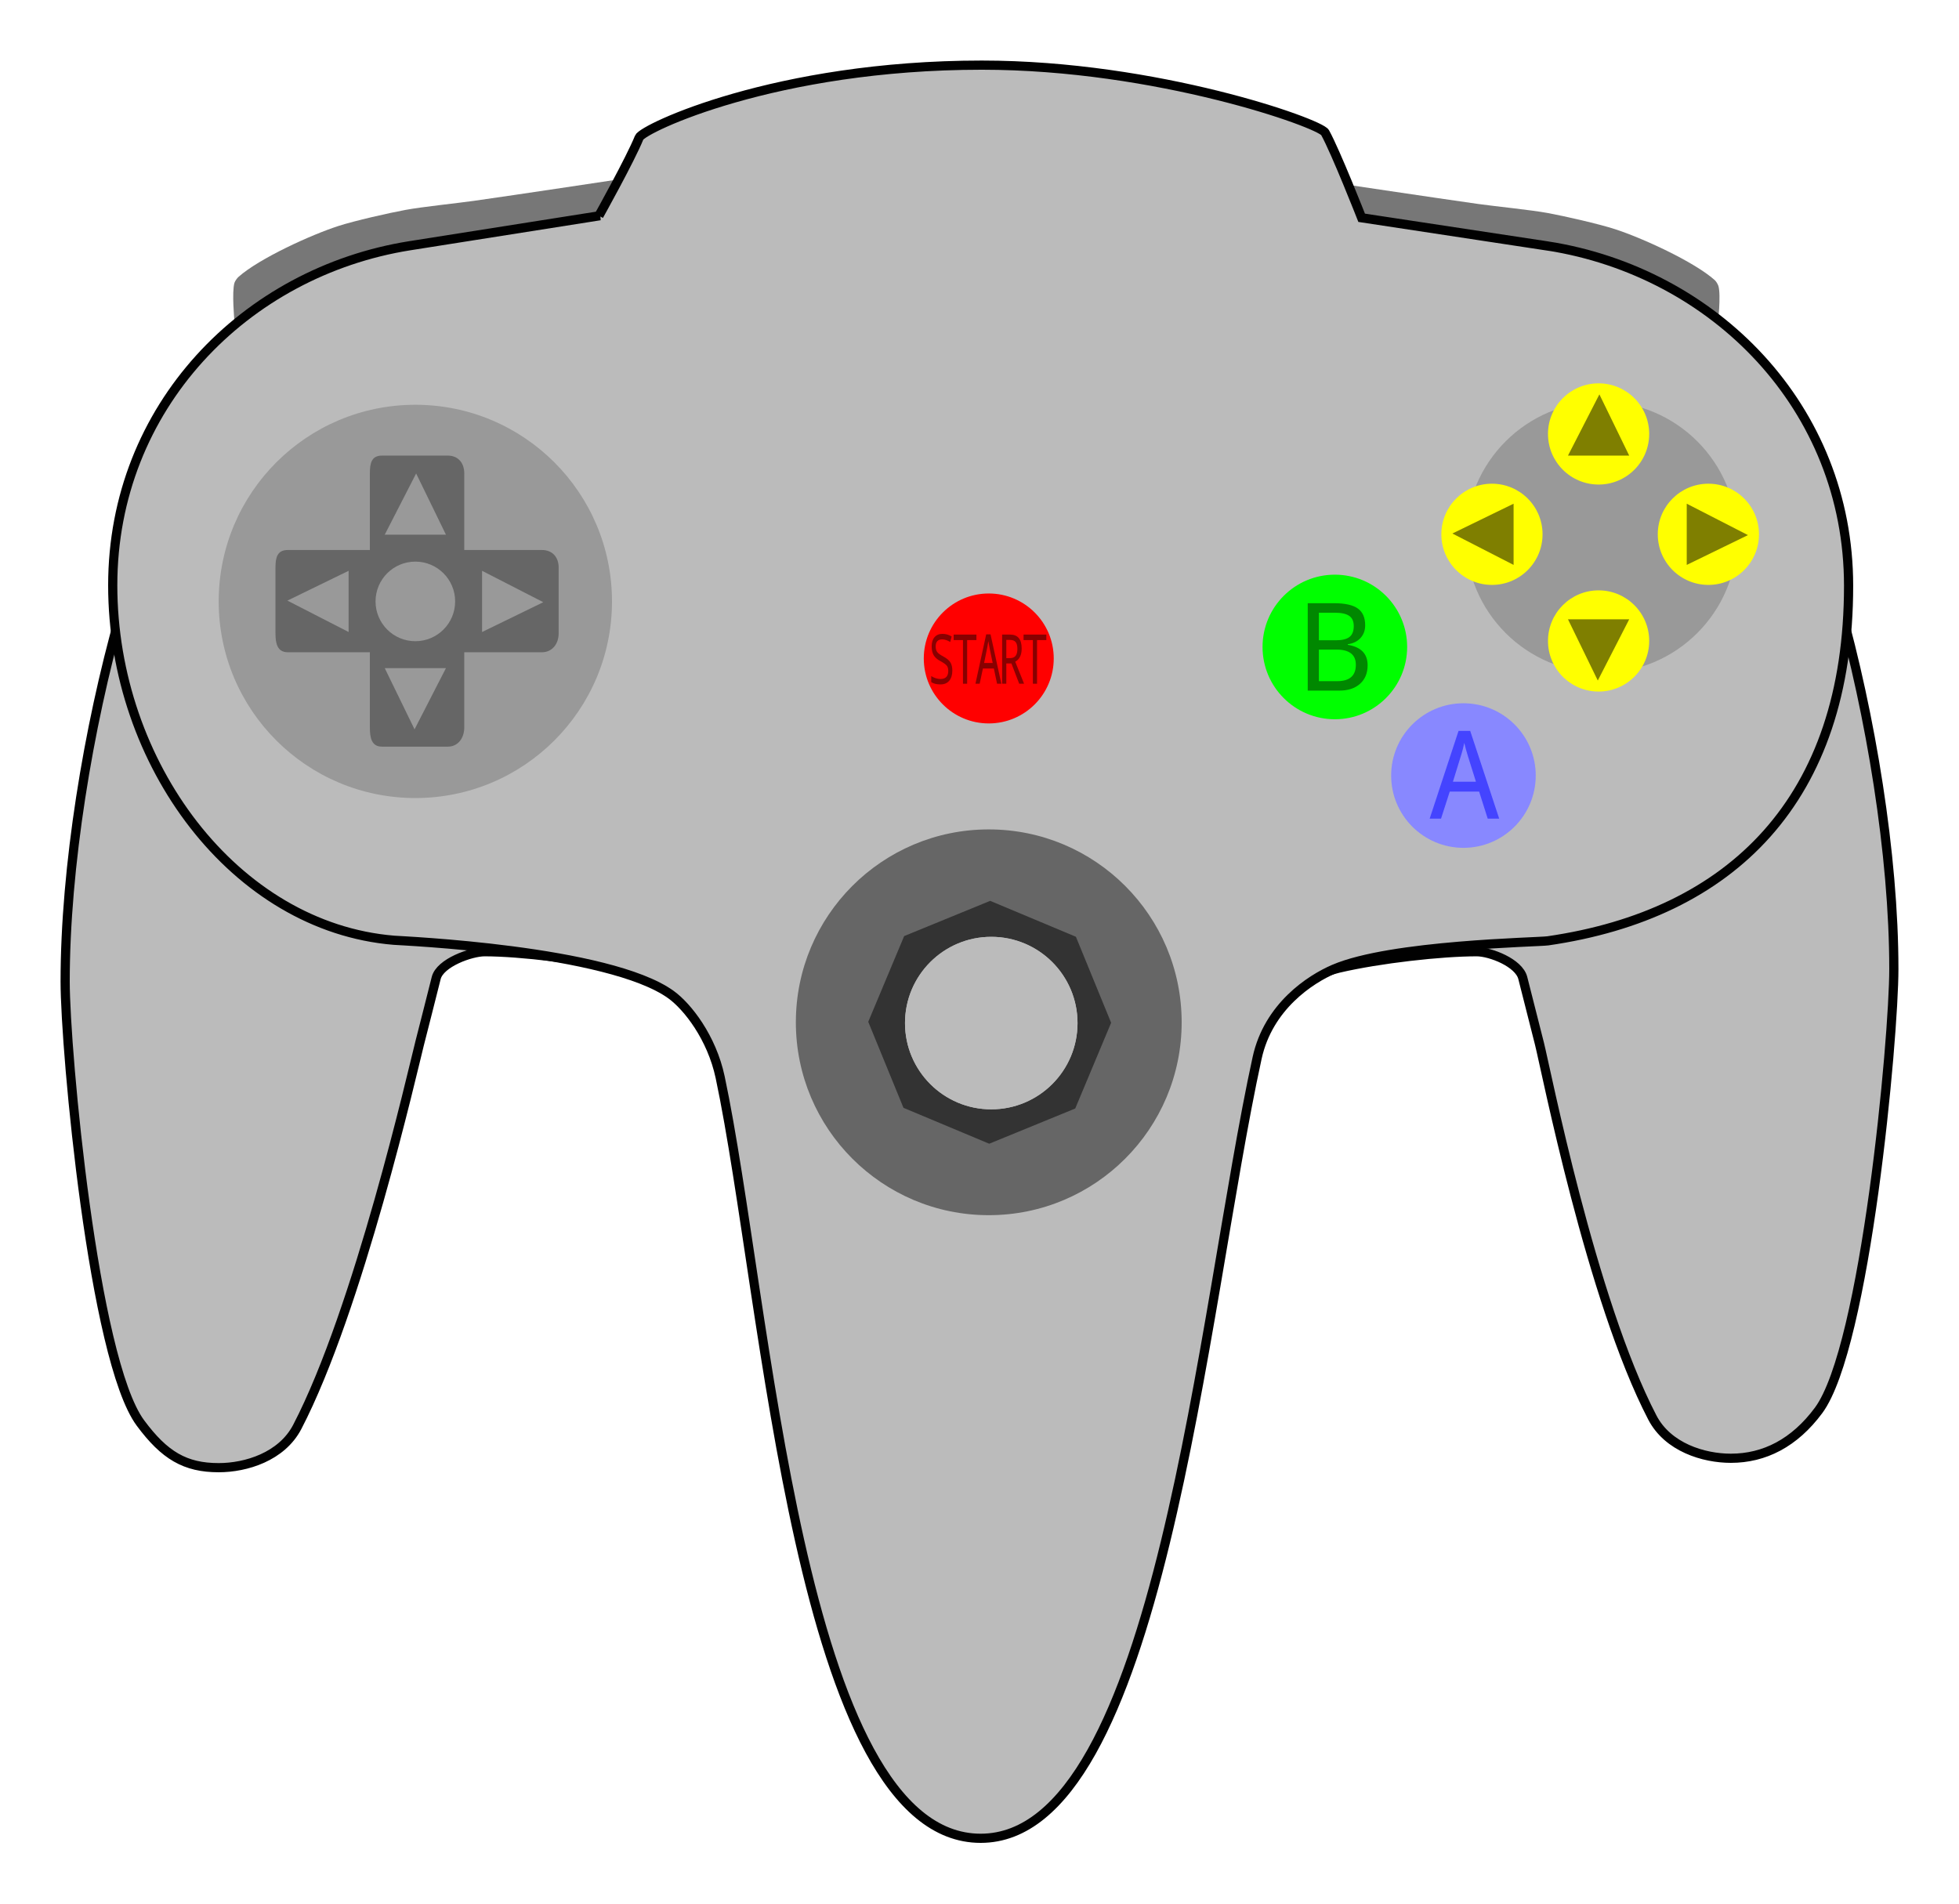
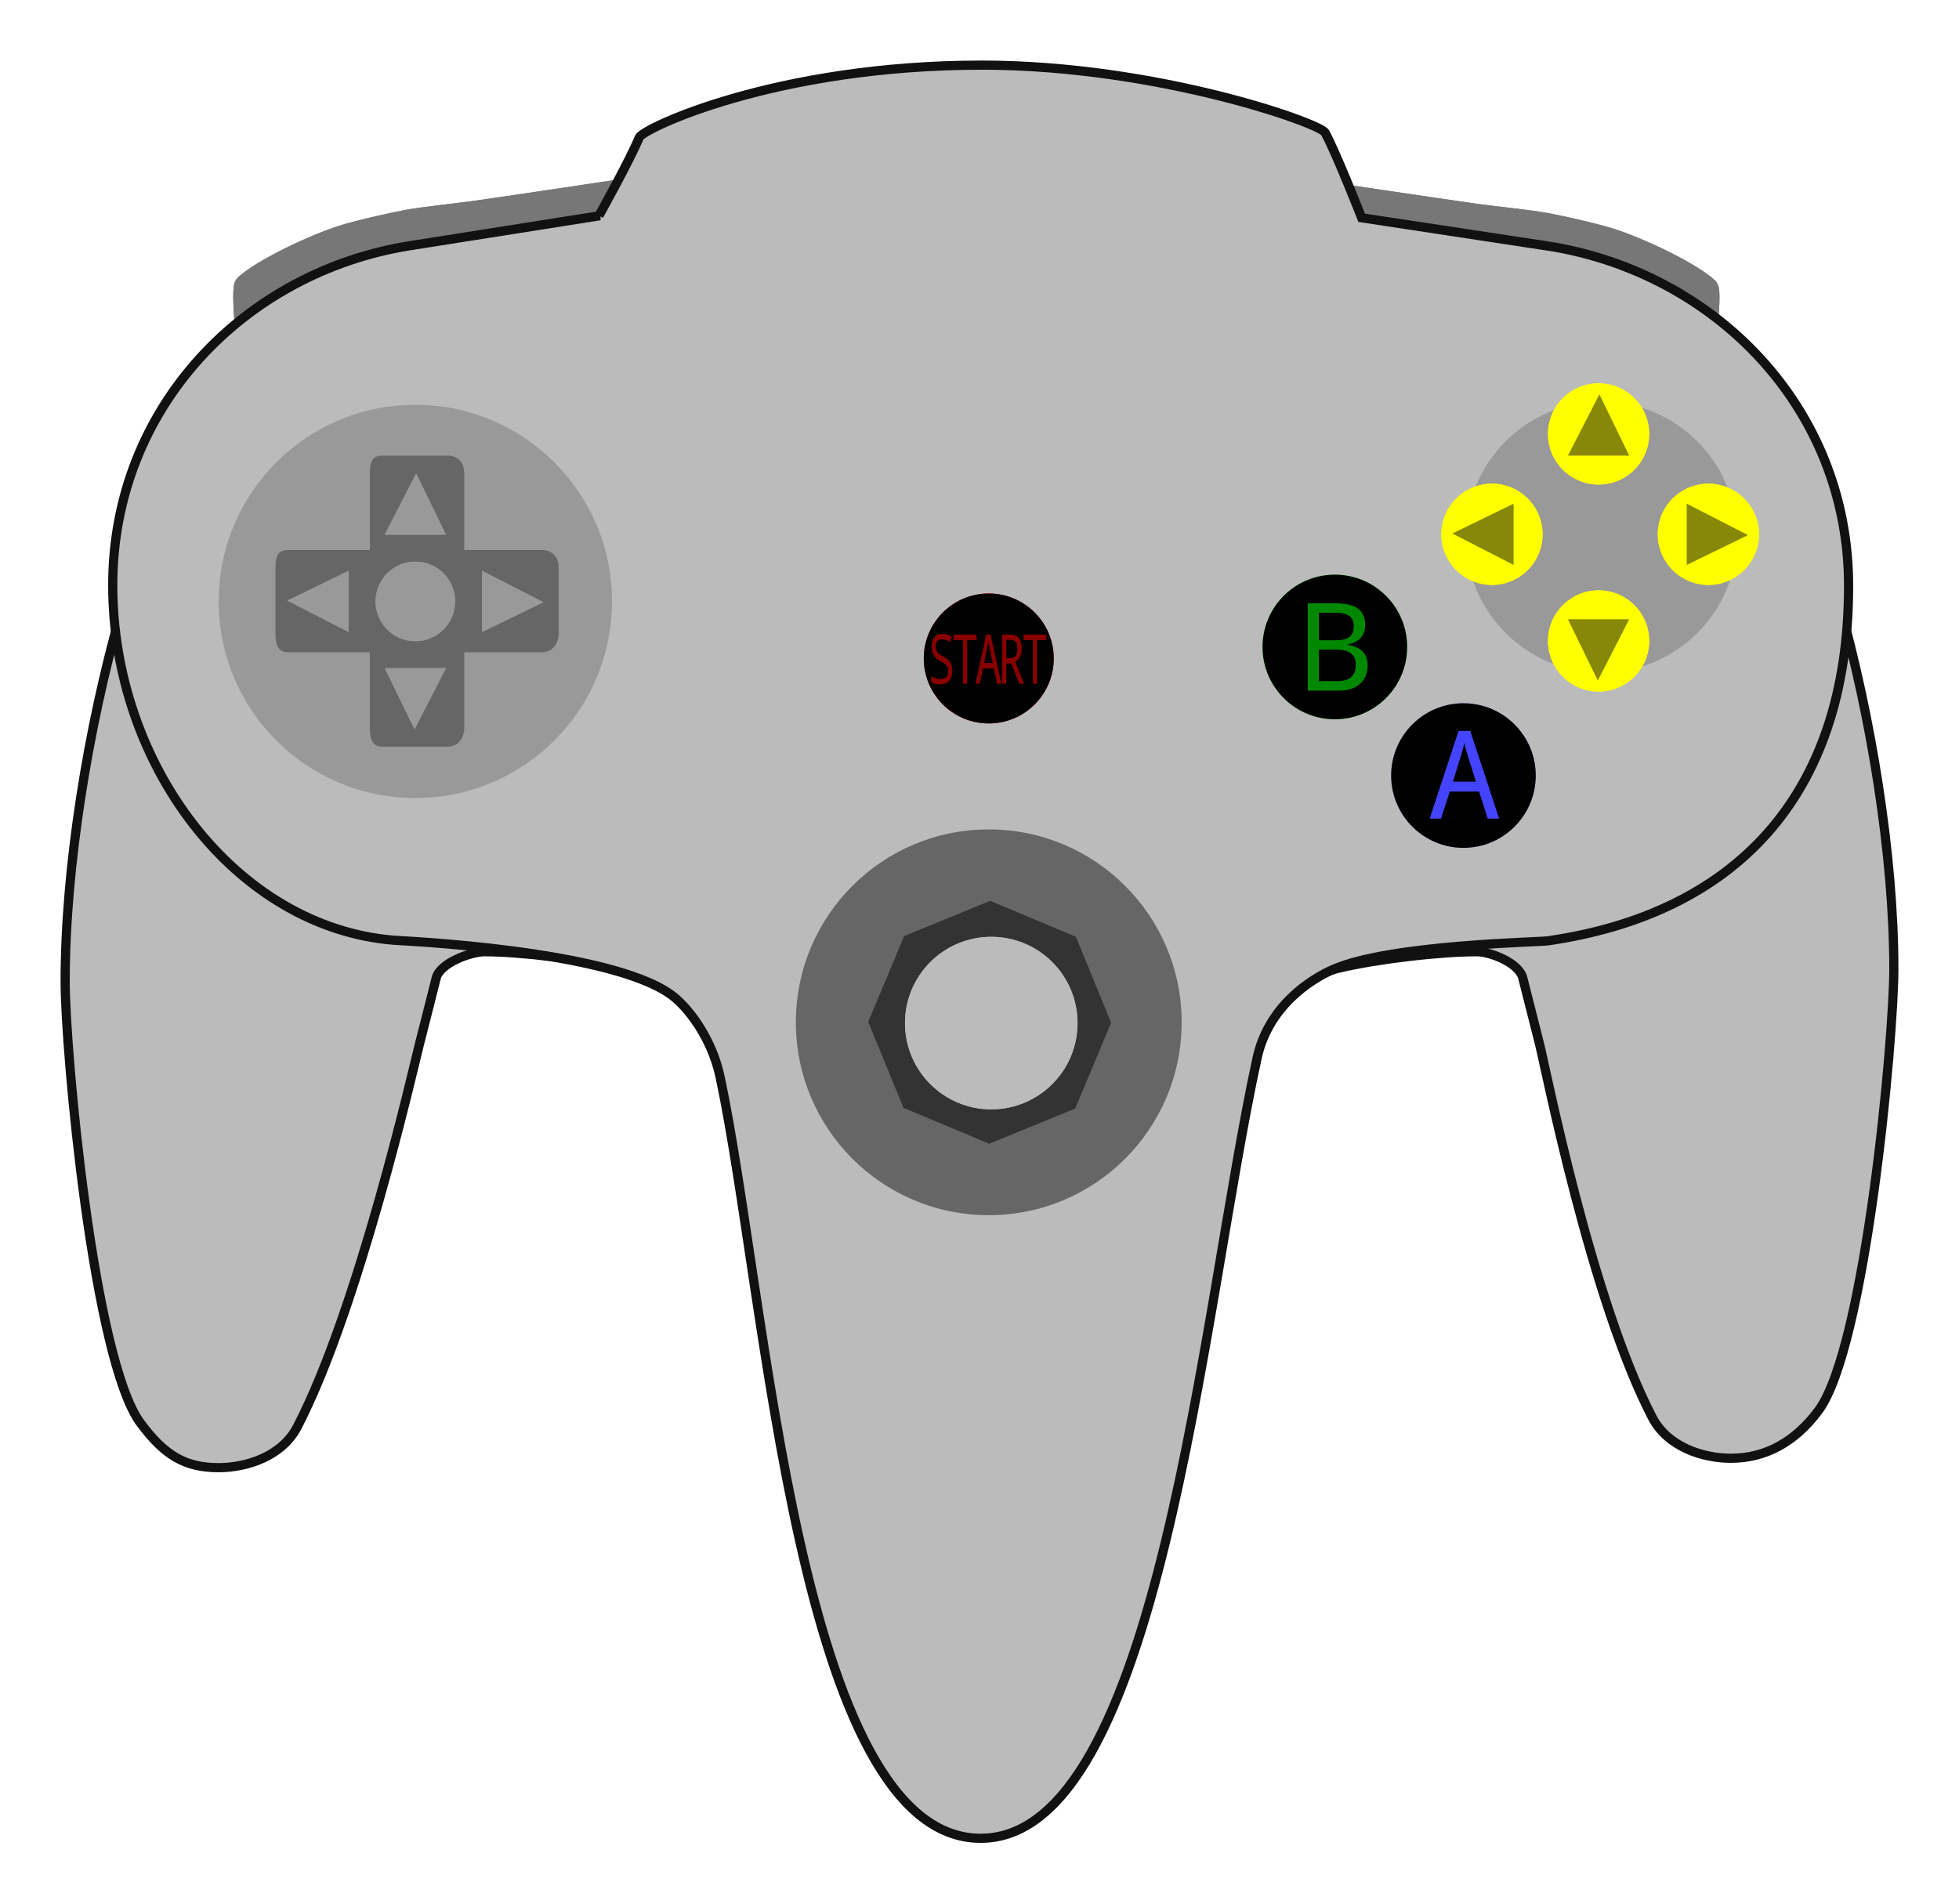
<svg xmlns="http://www.w3.org/2000/svg" height="310.95" width="320" version="1.0">
  <g style="fill:#777777">
    <path d="m 38.285,52.35 c 0,0 -0.432,-4.677 0.013,-6.146 0.084,-0.278 0.432,-0.771 0.648,-0.961 3.423,-3.047 11.97,-6.922 16.333,-8.326 2.682,-0.863 8.186,-2.112 10.955,-2.626 2.763,-0.511 8.337,-1.082 11.12,-1.473 6.38,-0.894 25.466,-3.779 25.466,-3.779 l 0,8.966 -64.535,14.345 z" />
    <path d="m 280.617,52.864 c 0,0 0.527,-4.677 0.081,-6.148 -0.082,-0.275 -0.384,-0.77 -0.6,-0.96 -3.423,-3.047 -11.95,-6.921 -16.311,-8.326 -2.679,-0.865 -8.171,-2.112 -10.941,-2.626 -2.763,-0.513 -8.52,-1.082 -11.304,-1.473 -6.38,-0.894 -25.649,-3.779 -25.649,-3.779 l 0,8.968 64.723,14.345 z" />
-     <g fill-opacity="0" style="fill:#ff0000">
+     <g class="straight-button">
      <path id="button-l1" d="m 38.285,52.35 c 0,0 -0.432,-4.677 0.013,-6.146 0.084,-0.278 0.432,-0.771 0.648,-0.961 3.423,-3.047 11.97,-6.922 16.333,-8.326 2.682,-0.863 8.186,-2.112 10.955,-2.626 2.763,-0.511 8.337,-1.082 11.12,-1.473 6.38,-0.894 25.466,-3.779 25.466,-3.779 l 0,8.966 -64.535,14.345 z" />
      <path id="button-r1" d="m 280.617,52.864 c 0,0 0.527,-4.677 0.081,-6.148 -0.082,-0.275 -0.384,-0.77 -0.6,-0.96 -3.423,-3.047 -11.95,-6.921 -16.311,-8.326 -2.679,-0.865 -8.171,-2.112 -10.941,-2.626 -2.763,-0.513 -8.52,-1.082 -11.304,-1.473 -6.38,-0.894 -25.649,-3.779 -25.649,-3.779 l 0,8.968 64.723,14.345 z" />
    </g>
  </g>
-   <g style="fill:#bbbbbb;stroke:#010101;stroke-width:1.5">
+   <g style="fill:#bbbbbb;stroke:#111111;stroke-width:1.5">
    <path d="m 68.54,170.461 c -1.082,4.27 -9.99,43.424 -19.982,62.639 -2.542,4.881 -8.38,6.661 -12.834,6.661 -5.47,0 -8.851,-1.989 -12.785,-7.302 -7.686,-10.376 -12.297,-60.767 -12.297,-72.117 0,-37.354 15.143,-91.436 26.387,-92.74 C 199.756,48.703 139.162,279.741 131.221,245.413 c -2.214,-9.569 -10.831,-53.509 -13.619,-71.237 -1.451,-9.214 -11.251,-14.855 -15.629,-15.882 -6.67,-1.568 -17.036,-2.818 -22.801,-2.818 -2.252,0 -7.3,1.809 -7.92,4.297 -0.939,3.762 -1.864,7.351 -2.711,10.688 z m 182.919,0 c 1.083,4.27 8.455,41.888 18.445,61.101 2.539,4.883 8.379,6.662 12.833,6.662 5.473,0 10.387,-2.502 14.322,-7.814 7.685,-10.376 12.298,-60.768 12.298,-72.117 0,-37.354 -15.144,-91.436 -26.389,-92.741 C 120.243,46.654 182.544,278.789 190.484,244.459 c 2.214,-9.569 11.622,-53.834 14.411,-71.562 1.451,-9.216 9.394,-13.703 13.771,-14.732 6.671,-1.566 16.78,-2.689 22.545,-2.689 2.252,0 6.917,1.809 7.536,4.297 0.942,3.762 1.867,7.351 2.712,10.688 z" />
    <path d="m 252.844,40.189 c -1.673,-0.263 -30.42,-4.612 -30.42,-4.612 0,0 -4.224,-10.764 -5.976,-13.92 -0.854,-1.537 -27.498,-11.016 -56.063,-11.016 -33.69,0 -55.386,10.358 -55.977,11.829 -1.416,3.517 -6.575,12.768 -6.575,12.768 l 0.171,0 c 0,0 -29.85,4.713 -31.083,4.908 -26.815,4.27 -48.506,26.306 -48.506,55.48 0,29.174 19.974,55.841 45.935,57.975 1.231,0.102 35.098,1.542 45.261,8.885 2.698,1.952 6.648,6.998 8.028,13.497 7.684,36.208 12.772,124.323 42.552,124.323 29.216,0 36.141,-86.288 45.16,-127.485 1.837,-8.393 8.658,-12.842 12.55,-14.513 9.344,-4.014 33.284,-4.37 34.945,-4.612 29.999,-4.356 49.119,-23.072 49.119,-58.006 -0.003,-29.174 -21.966,-51.234 -49.122,-55.503 z" />
  </g>
  <g>
    <circle style="fill:#ff0000" cx="161.513" cy="107.567" r="10.614" />
-     <circle class="anti" id="button-st" fill-opacity="0" style="fill:#010101" cx="161.513" cy="107.567" r="10.614" />
+     <circle class="reverse-button" id="button-st" cx="161.513" cy="107.567" r="10.614" />
  </g>
  <circle style="fill:#00ff00" cx="218.045" cy="105.689" r="11.81" />
  <circle style="fill:#8888ff" cx="239.052" cy="126.695" r="11.809" />
-   <g fill-opacity="0" style="fill:#010101">
-     <circle class="anti" id="button-sq" cx="218.045" cy="105.689" r="11.81" />
-     <circle class="anti" id="button-cr" cx="239.052" cy="126.695" r="11.809" />
+   <g class="reverse-button">
+     <circle id="button-sq" cx="218.045" cy="105.689" r="11.81" />
+     <circle id="button-cr" cx="239.052" cy="126.695" r="11.809" />
  </g>
  <circle style="fill:#999999" cx="261.597" cy="87.756" r="22.142" />
  <circle style="fill:#666666" cx="161.513" cy="167.003" r="31.51" />
  <polygon style="fill:#333333" points="433.734,335.484 422.835,330.919 418.356,319.984 422.922,309.085 433.856,304.606 444.756,309.173 449.234,320.107 444.669,331.007 " transform="matrix(1.284934,0,0,1.284934,-395.7334,-244.2347)" />
  <circle id="button-l3-shadow" style="fill:#bbbbbb" cx="161.922" cy="167.132" r="14.091" />
  <circle id="button-l3" style="fill:#bbbbbb" cx="161.922" cy="167.132" r="14.091" />
  <circle style="fill:#999999" cx="67.846" cy="98.247" r="32.122" />
  <path style="fill:#666666" d="m 88.522,89.848 -12.685,0 0,-12.513 c 0,-1.696 -0.988,-2.907 -2.686,-2.907 l -10.76,0 c -1.697,0 -1.974,1.21 -1.974,2.907 l 0,12.513 -13.398,0 c -1.697,0 -2.021,1.163 -2.021,2.86 l 0,10.759 c 0,1.697 0.324,3.085 2.021,3.085 l 13.398,0 0,12.287 c 0,1.697 0.276,3.133 1.974,3.133 l 10.76,0 c 1.697,0 2.686,-1.435 2.686,-3.133 l 0,-12.287 12.685,0 c 1.699,0 2.734,-1.388 2.734,-3.085 l 0,-10.759 c 0,-1.697 -1.036,-2.86 -2.734,-2.86 z" />
  <g style="fill:#999999;stroke-width:0">
    <circle cx="67.846" cy="98.247" r="6.501" />
    <path d="m 62.846,87.348 10,0 -4.87,-10 z" />
    <path d="m 72.846,109.146 -10,0 4.87,10 z" />
    <path d="m 56.947,103.247 0,-10 -10,4.87 z" />
    <path d="m 78.745,93.247 0,10 10,-4.87 z" />
-     <g fill-opacity="0" style="fill:#ff0000">
+     <g class="straight-button">
      <circle cx="67.846" cy="98.247" r="6.501" />
      <path id="button-du" d="m 62.846,87.348 10,0 -4.87,-10 z" />
      <path id="button-dd" d="m 72.846,109.146 -10,0 4.87,10 z" />
      <path id="button-dl" d="m 56.947,103.247 0,-10 -10,4.87 z" />
      <path id="button-dr" d="m 78.745,93.247 0,10 10,-4.87 z" />
    </g>
  </g>
  <g style="fill:#ffff00">
    <circle cx="261.128" cy="70.89" r="8.266" />
    <circle cx="261.128" cy="104.707" r="8.266" />
    <circle cx="243.708" cy="87.285" r="8.266" />
    <circle cx="279.061" cy="87.285" r="8.266" />
-     <g fill-opacity="0" style="fill:#ff0000">
+     <g class="straight-button">
      <circle id="button-r3u" cx="261.128" cy="70.89" r="8.266" />
      <circle id="button-r3d" cx="261.128" cy="104.707" r="8.266" />
      <circle id="button-r3l" cx="243.708" cy="87.285" r="8.266" />
      <circle id="button-r3r" cx="279.061" cy="87.285" r="8.266" />
    </g>
  </g>
-   <g style="fill:#010101;fill-opacity:0.5;stroke-width:0">
+   <g style="fill:#111111;fill-opacity:0.5;stroke-width:0">
    <path d="m 256.128,74.425 10,0 -4.87,-10 z" />
    <path d="m 266.128,101.172 -10,0 4.87,10 z" />
    <path d="m 247.243,92.285 0,-10 -10,4.87 z" />
    <path d="m 275.526,82.285 0,10 10,-4.87 z" />
  </g>
  <g style="fill:#880000;stroke-width:0">
    <path style="fill:#008800" d="m 213.614,98.541 4.297,0 q 2.676,0 3.877,0.859 1.211,0.85 1.211,2.754 0,1.25 -0.771,2.08 -0.762,0.83 -2.07,1.006 l 0,0.098 q 3.242,0.527 3.242,3.34 0,1.934 -1.25,3.037 -1.24,1.104 -3.389,1.104 l -5.146,0 0,-14.277 z m 1.826,6.055 2.773,0 q 1.523,0 2.217,-0.537 0.703,-0.537 0.703,-1.777 0,-1.172 -0.752,-1.68 -0.742,-0.508 -2.363,-0.508 l -2.578,0 0,4.502 z m 0,1.523 0,5.156 2.998,0 q 3.037,0 3.037,-2.676 0,-2.48 -3.164,-2.48 l -2.871,0 z" />
    <path style="fill:#4444ff" d="m 243.017,133.735 -1.406,-4.424 -4.795,0 -1.426,4.424 -1.855,0 4.717,-14.336 1.904,0 4.736,14.336 -1.875,0 z m -1.924,-6.035 -1.299,-4.141 q -0.381,-1.211 -0.605,-2.207 -0.195,0.967 -0.449,1.787 l -1.406,4.561 3.76,0 z" />
    <path d="m 152.116,111.427 0,-0.978 q 0.768,0.472 1.507,0.472 1.274,0 1.274,-1.318 0,-0.571 -0.258,-0.879 -0.255,-0.308 -1.037,-0.731 -0.757,-0.401 -1.088,-0.956 -0.328,-0.56 -0.328,-1.45 0,-0.956 0.466,-1.494 0.469,-0.544 1.285,-0.544 0.833,0 1.514,0.428 l -0.233,0.901 q -0.702,-0.428 -1.31,-0.428 -1.066,0 -1.066,1.148 0,0.56 0.237,0.901 0.24,0.341 0.986,0.731 0.895,0.483 1.194,1 0.302,0.511 0.302,1.318 0,1.055 -0.506,1.659 -0.502,0.599 -1.43,0.599 -0.964,0 -1.507,-0.379 z" />
    <path d="m 157.982,111.696 -0.681,0 0,-7.13 -1.521,0 0,-0.901 3.719,0 0,0.901 -1.518,0 0,7.13 z" />
    <path d="m 162.869,111.696 -0.524,-2.488 -1.787,0 -0.531,2.488 -0.691,0 1.758,-8.064 0.71,0 1.765,8.064 -0.699,0 z m -0.717,-3.395 -0.484,-2.329 q -0.142,-0.681 -0.226,-1.241 -0.073,0.544 -0.167,1.005 l -0.524,2.565 1.401,0 z" />
    <path d="m 164.379,108.378 0,3.318 -0.681,0 0,-8.031 1.299,0 q 1.892,0 1.892,2.28 0,1.577 -1.052,2.153 l 1.445,3.598 -0.797,0 -1.274,-3.318 -0.833,0 z m 0,-0.868 0.597,0 q 0.622,0 0.917,-0.363 0.295,-0.363 0.295,-1.154 0,-0.775 -0.291,-1.115 -0.291,-0.341 -0.939,-0.341 l -0.579,0 0,2.972 z" />
    <path d="m 169.401,111.696 -0.681,0 0,-7.13 -1.521,0 0,-0.901 3.719,0 0,0.901 -1.518,0 0,7.13 z" />
  </g>
</svg>
